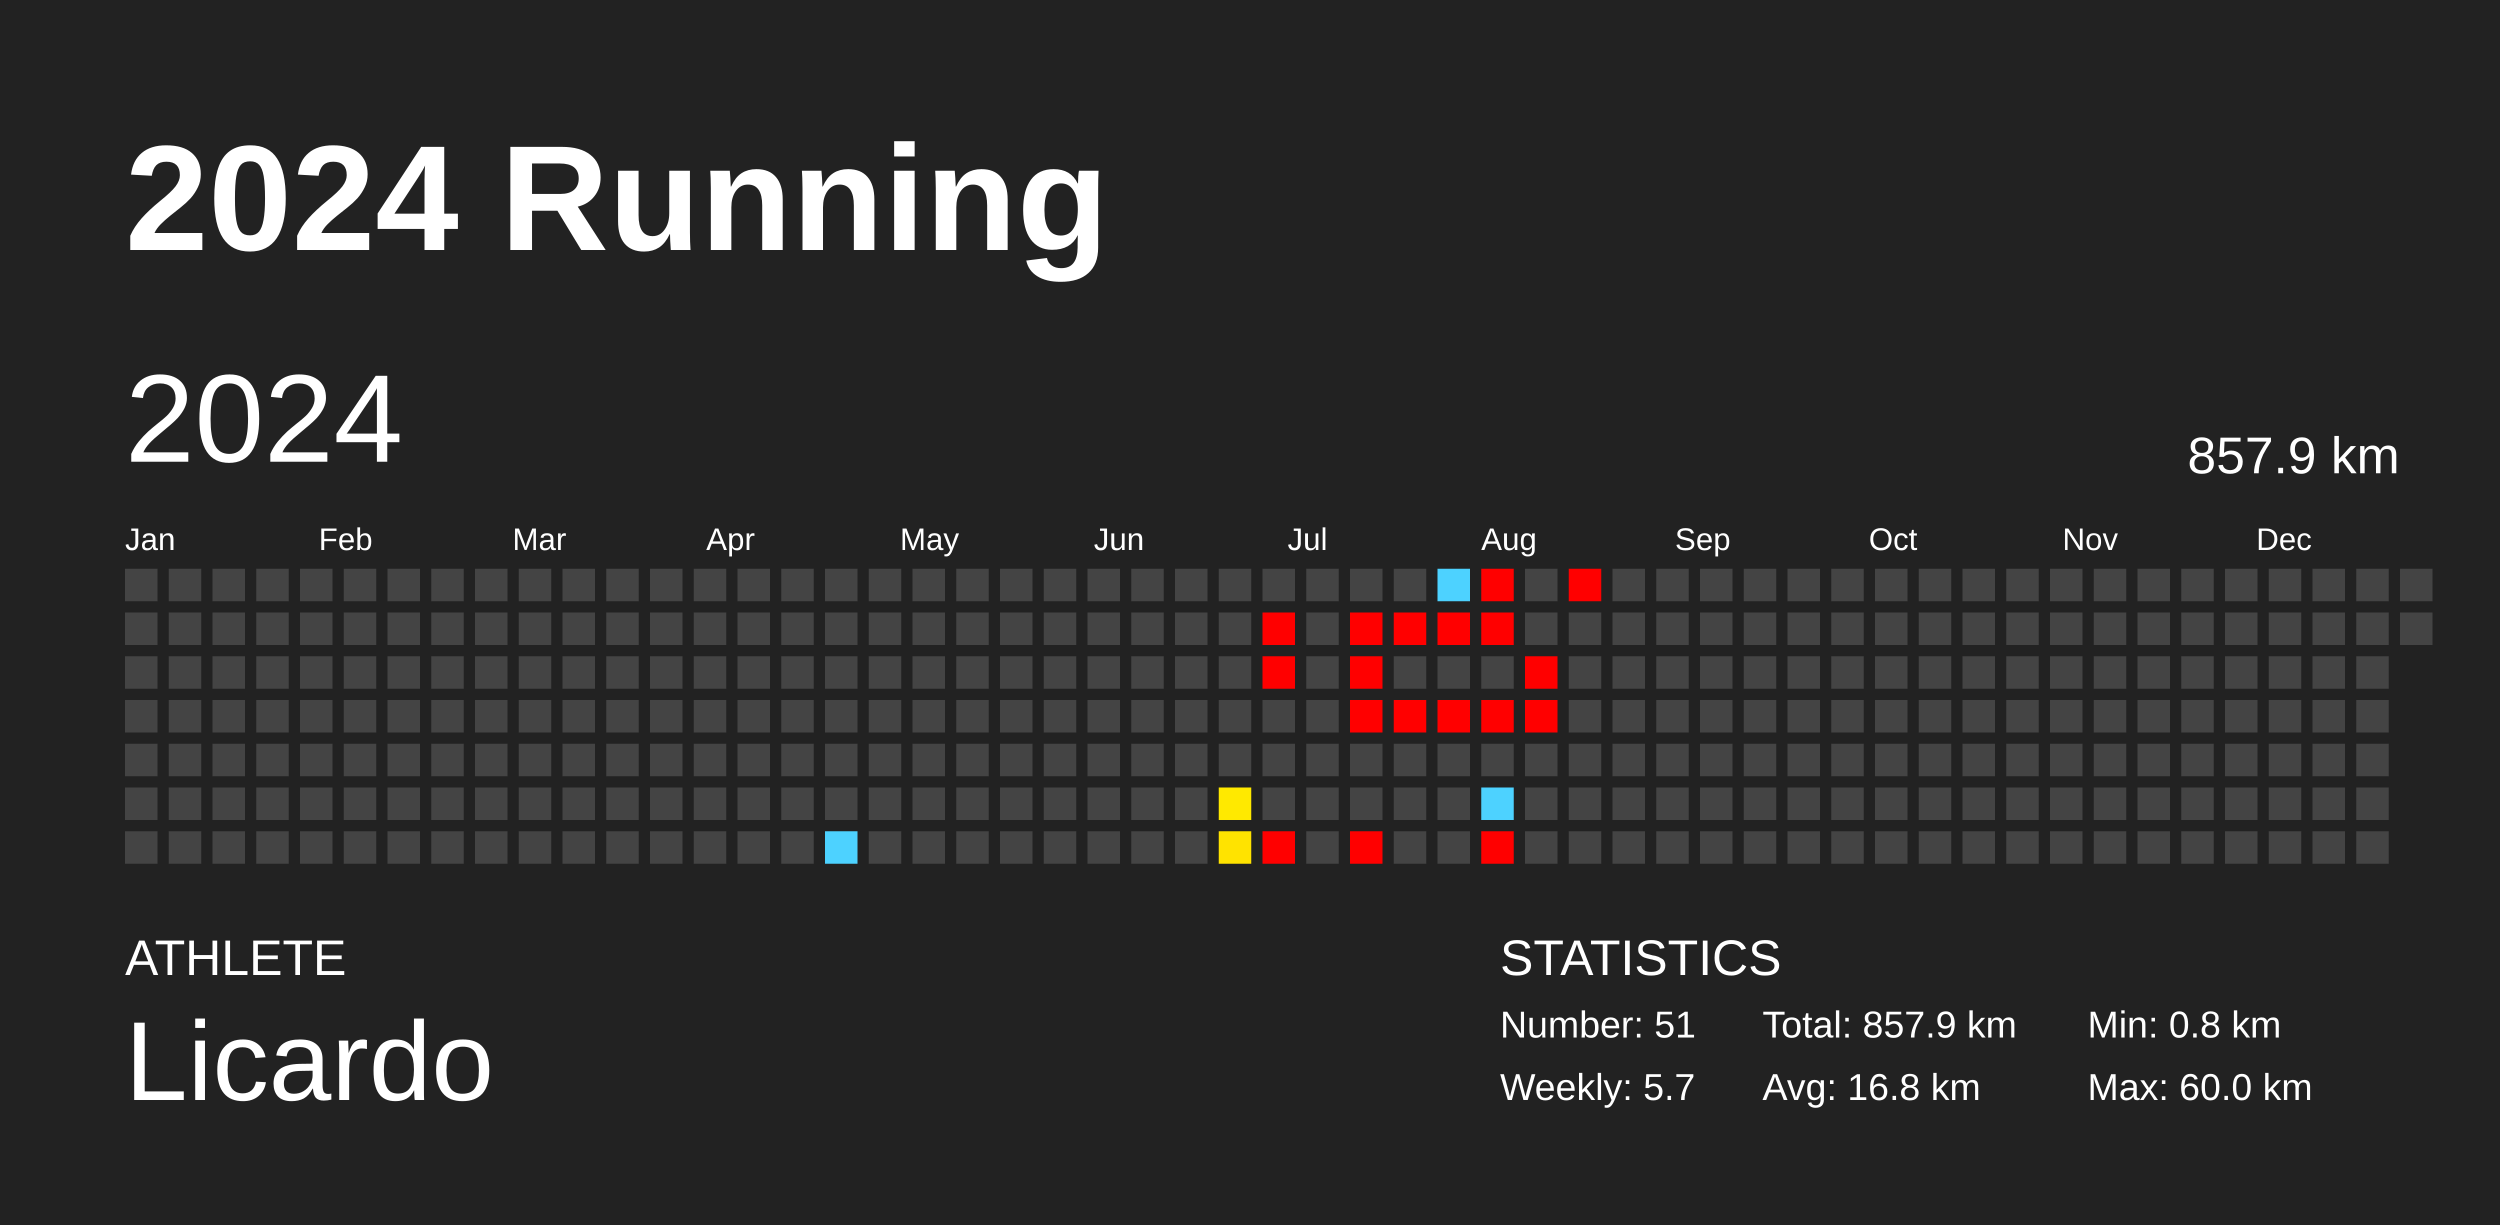
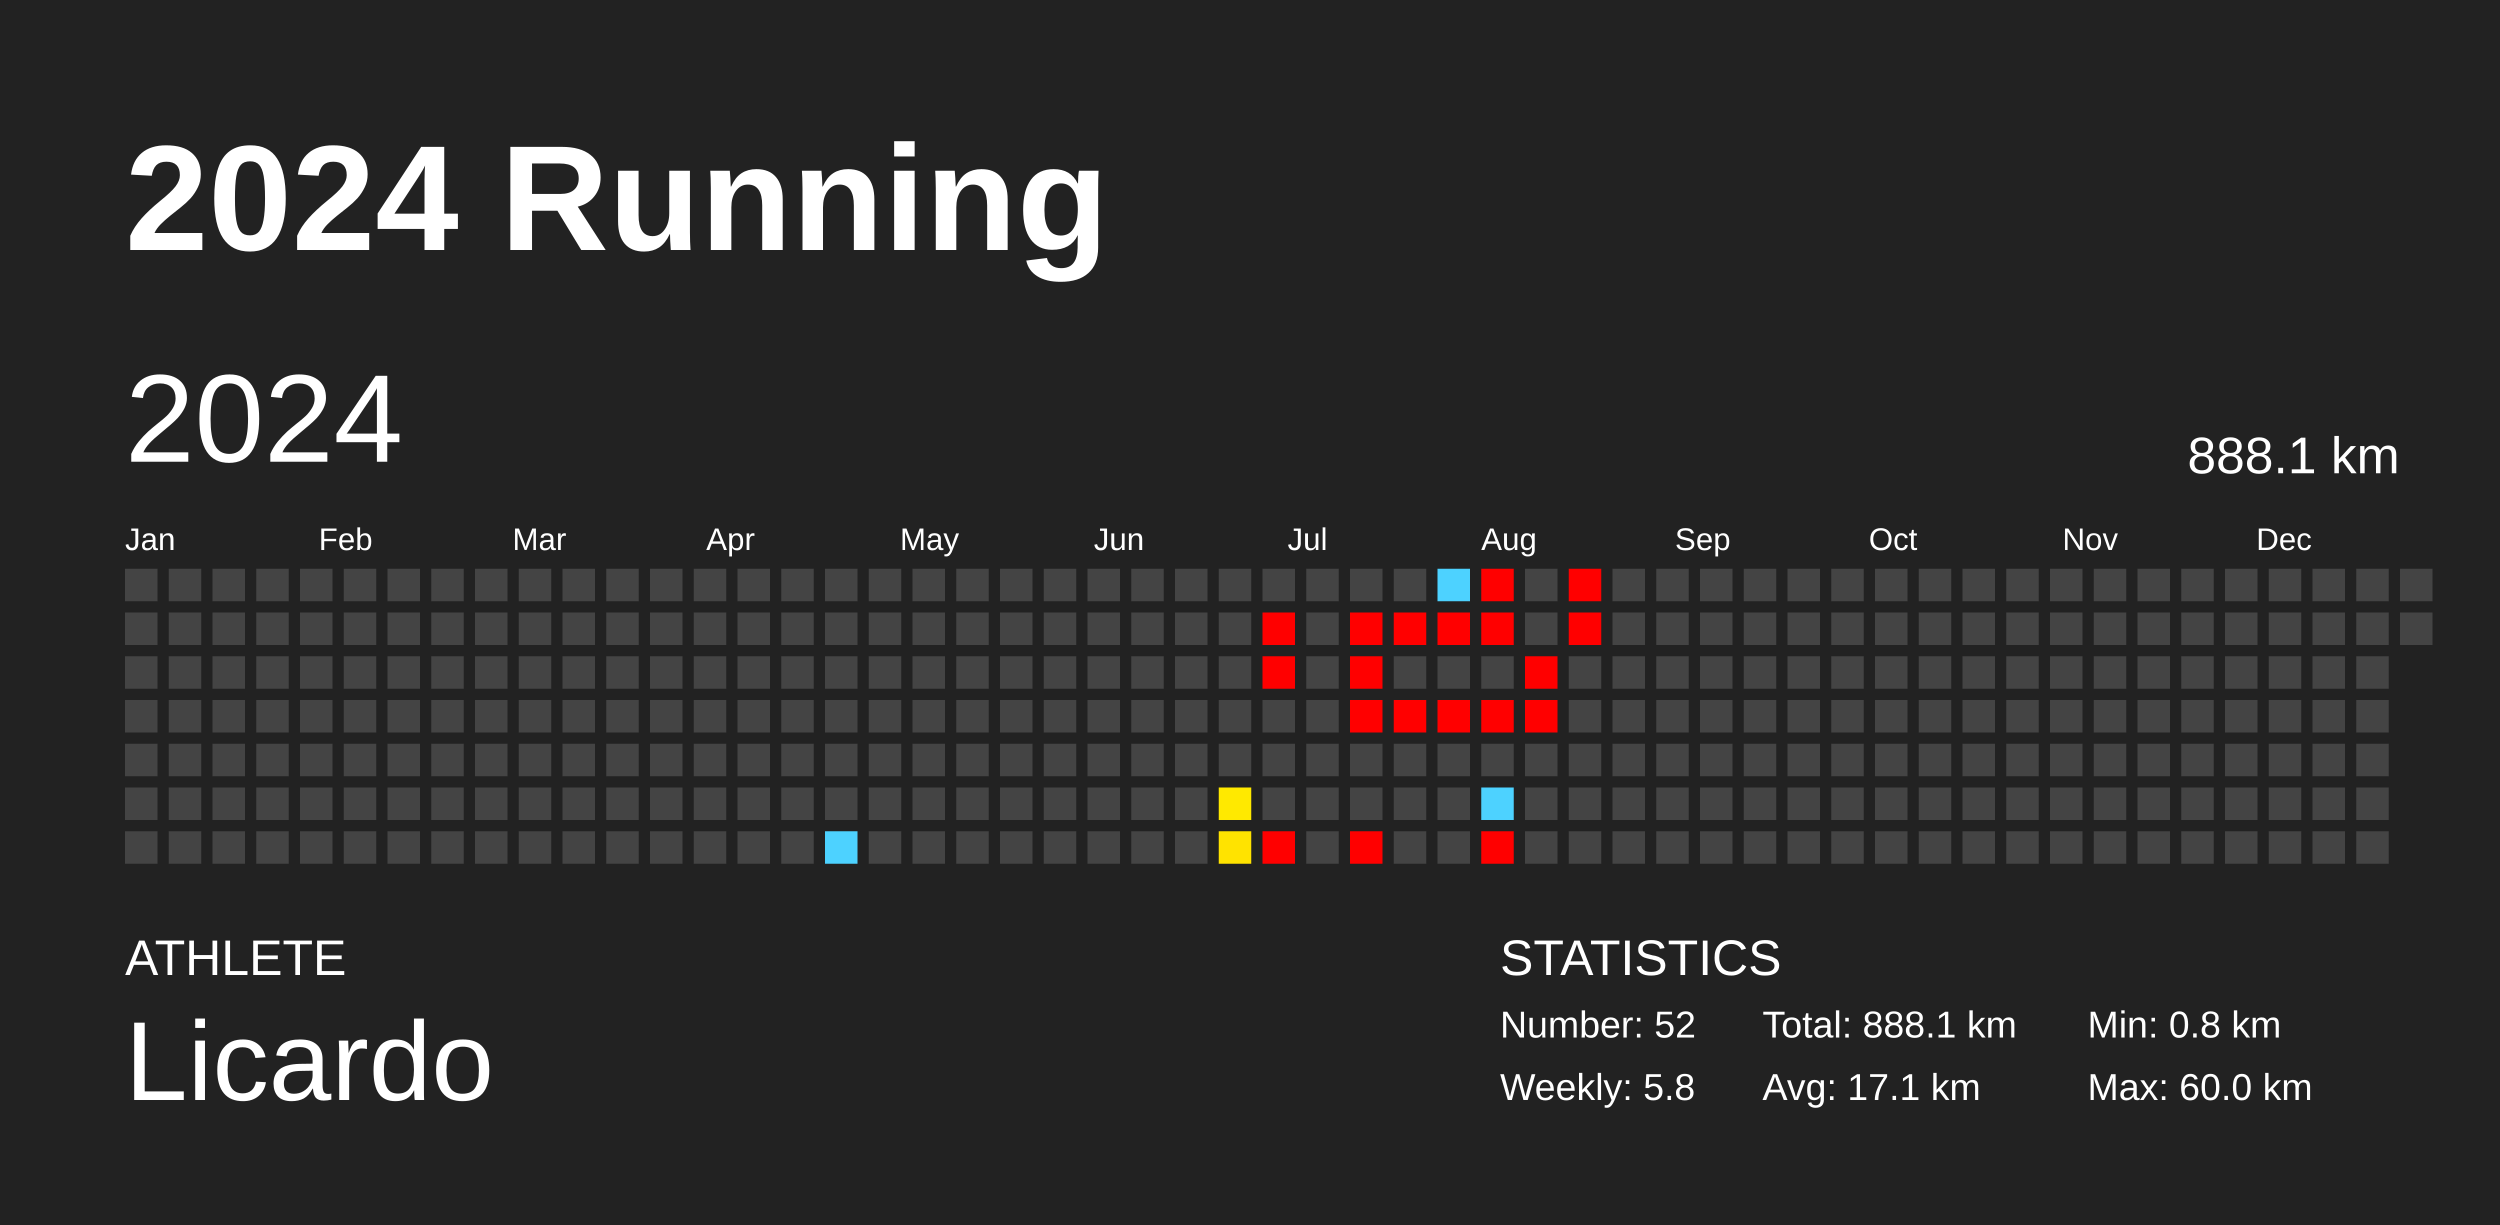
<svg xmlns="http://www.w3.org/2000/svg" baseProfile="full" height="98mm" version="1.1" viewBox="0,0,200,98" width="200mm">
  <defs />
  <rect fill="#222222" height="98" width="200" x="0" y="0" />
  <text fill="#FFFFFF" style="font-size:12px; font-family:Arial; font-weight:bold;" x="10" y="20">2024 Running</text>
  <text fill="#FFFFFF" style="font-size:4px; font-family:Arial" x="10" y="78">ATHLETE</text>
  <text fill="#FFFFFF" style="font-size:9px; font-family:Arial" x="10" y="88">Licardo</text>
  <text fill="#FFFFFF" style="font-size:4px; font-family:Arial" x="120" y="78">STATISTICS</text>
-   <text fill="#FFFFFF" style="font-size:3px; font-family:Arial" x="120" y="83">Number: 51</text>
-   <text fill="#FFFFFF" style="font-size:3px; font-family:Arial" x="120" y="88">Weekly: 5.7</text>
-   <text fill="#FFFFFF" style="font-size:3px; font-family:Arial" x="141" y="83">Total: 857.9 km</text>
-   <text fill="#FFFFFF" style="font-size:3px; font-family:Arial" x="141" y="88">Avg: 16.8 km</text>
+   <text fill="#FFFFFF" style="font-size:3px; font-family:Arial" x="120" y="83">Number: 52</text>
+   <text fill="#FFFFFF" style="font-size:3px; font-family:Arial" x="120" y="88">Weekly: 5.8</text>
+   <text fill="#FFFFFF" style="font-size:3px; font-family:Arial" x="141" y="83">Total: 888.1 km</text>
+   <text fill="#FFFFFF" style="font-size:3px; font-family:Arial" x="141" y="88">Avg: 17.1 km</text>
  <text fill="#FFFFFF" style="font-size:3px; font-family:Arial" x="167" y="83">Min: 0.8 km</text>
  <text fill="#FFFFFF" style="font-size:3px; font-family:Arial" x="167" y="88">Max: 60.0 km</text>
  <text dominant-baseline="hanging" fill="#FFFFFF" style="font-size:10.0px; font-family:Arial;" x="10" y="30">2024</text>
-   <text dominant-baseline="hanging" fill="#FFFFFF" style="font-size:4.125px; font-family:Arial;" x="175" y="35">857.9 km</text>
+   <text dominant-baseline="hanging" fill="#FFFFFF" style="font-size:4.125px; font-family:Arial;" x="175" y="35">888.1 km</text>
  <text fill="#FFFFFF" style="font-size:2.5px; font-family:Arial" x="10.0" y="44">Jan</text>
  <text fill="#FFFFFF" style="font-size:2.5px; font-family:Arial" x="25.5" y="44">Feb</text>
  <text fill="#FFFFFF" style="font-size:2.5px; font-family:Arial" x="41.0" y="44">Mar</text>
  <text fill="#FFFFFF" style="font-size:2.5px; font-family:Arial" x="56.5" y="44">Apr</text>
  <text fill="#FFFFFF" style="font-size:2.5px; font-family:Arial" x="72.0" y="44">May</text>
  <text fill="#FFFFFF" style="font-size:2.5px; font-family:Arial" x="87.5" y="44">Jun</text>
  <text fill="#FFFFFF" style="font-size:2.5px; font-family:Arial" x="103.0" y="44">Jul</text>
  <text fill="#FFFFFF" style="font-size:2.5px; font-family:Arial" x="118.5" y="44">Aug</text>
  <text fill="#FFFFFF" style="font-size:2.5px; font-family:Arial" x="134.0" y="44">Sep</text>
  <text fill="#FFFFFF" style="font-size:2.5px; font-family:Arial" x="149.5" y="44">Oct</text>
  <text fill="#FFFFFF" style="font-size:2.5px; font-family:Arial" x="165.0" y="44">Nov</text>
  <text fill="#FFFFFF" style="font-size:2.5px; font-family:Arial" x="180.5" y="44">Dec</text>
  <rect fill="#444444" height="2.6" width="2.6" x="10.0" y="45.5" />
  <rect fill="#444444" height="2.6" width="2.6" x="10.0" y="49.0" />
  <rect fill="#444444" height="2.6" width="2.6" x="10.0" y="52.5" />
  <rect fill="#444444" height="2.6" width="2.6" x="10.0" y="56.0" />
  <rect fill="#444444" height="2.6" width="2.6" x="10.0" y="59.5" />
  <rect fill="#444444" height="2.6" width="2.6" x="10.0" y="63.0" />
  <rect fill="#444444" height="2.6" width="2.6" x="10.0" y="66.5" />
  <rect fill="#444444" height="2.6" width="2.6" x="13.5" y="45.5" />
  <rect fill="#444444" height="2.6" width="2.6" x="13.5" y="49.0" />
  <rect fill="#444444" height="2.6" width="2.6" x="13.5" y="52.5" />
  <rect fill="#444444" height="2.6" width="2.6" x="13.5" y="56.0" />
  <rect fill="#444444" height="2.6" width="2.6" x="13.5" y="59.5" />
  <rect fill="#444444" height="2.6" width="2.6" x="13.5" y="63.0" />
  <rect fill="#444444" height="2.6" width="2.6" x="13.5" y="66.5" />
  <rect fill="#444444" height="2.6" width="2.6" x="17.0" y="45.5" />
  <rect fill="#444444" height="2.6" width="2.6" x="17.0" y="49.0" />
  <rect fill="#444444" height="2.6" width="2.6" x="17.0" y="52.5" />
  <rect fill="#444444" height="2.6" width="2.6" x="17.0" y="56.0" />
  <rect fill="#444444" height="2.6" width="2.6" x="17.0" y="59.5" />
  <rect fill="#444444" height="2.6" width="2.6" x="17.0" y="63.0" />
  <rect fill="#444444" height="2.6" width="2.6" x="17.0" y="66.5" />
  <rect fill="#444444" height="2.6" width="2.6" x="20.5" y="45.5" />
  <rect fill="#444444" height="2.6" width="2.6" x="20.5" y="49.0" />
  <rect fill="#444444" height="2.6" width="2.6" x="20.5" y="52.5" />
  <rect fill="#444444" height="2.6" width="2.6" x="20.5" y="56.0" />
  <rect fill="#444444" height="2.6" width="2.6" x="20.5" y="59.5" />
  <rect fill="#444444" height="2.6" width="2.6" x="20.5" y="63.0" />
  <rect fill="#444444" height="2.6" width="2.6" x="20.5" y="66.5" />
  <rect fill="#444444" height="2.6" width="2.6" x="24.0" y="45.5" />
  <rect fill="#444444" height="2.6" width="2.6" x="24.0" y="49.0" />
  <rect fill="#444444" height="2.6" width="2.6" x="24.0" y="52.5" />
  <rect fill="#444444" height="2.6" width="2.6" x="24.0" y="56.0" />
  <rect fill="#444444" height="2.6" width="2.6" x="24.0" y="59.5" />
  <rect fill="#444444" height="2.6" width="2.6" x="24.0" y="63.0" />
  <rect fill="#444444" height="2.6" width="2.6" x="24.0" y="66.5" />
  <rect fill="#444444" height="2.6" width="2.6" x="27.5" y="45.5" />
  <rect fill="#444444" height="2.6" width="2.6" x="27.5" y="49.0" />
  <rect fill="#444444" height="2.6" width="2.6" x="27.5" y="52.5" />
  <rect fill="#444444" height="2.6" width="2.6" x="27.5" y="56.0" />
  <rect fill="#444444" height="2.6" width="2.6" x="27.5" y="59.5" />
  <rect fill="#444444" height="2.6" width="2.6" x="27.5" y="63.0" />
  <rect fill="#444444" height="2.6" width="2.6" x="27.5" y="66.5" />
  <rect fill="#444444" height="2.6" width="2.6" x="31.0" y="45.5" />
  <rect fill="#444444" height="2.6" width="2.6" x="31.0" y="49.0" />
  <rect fill="#444444" height="2.6" width="2.6" x="31.0" y="52.5" />
  <rect fill="#444444" height="2.6" width="2.6" x="31.0" y="56.0" />
  <rect fill="#444444" height="2.6" width="2.6" x="31.0" y="59.5" />
  <rect fill="#444444" height="2.6" width="2.6" x="31.0" y="63.0" />
  <rect fill="#444444" height="2.6" width="2.6" x="31.0" y="66.5" />
  <rect fill="#444444" height="2.6" width="2.6" x="34.5" y="45.5" />
  <rect fill="#444444" height="2.6" width="2.6" x="34.5" y="49.0" />
  <rect fill="#444444" height="2.6" width="2.6" x="34.5" y="52.5" />
  <rect fill="#444444" height="2.6" width="2.6" x="34.5" y="56.0" />
  <rect fill="#444444" height="2.6" width="2.6" x="34.5" y="59.5" />
  <rect fill="#444444" height="2.6" width="2.6" x="34.5" y="63.0" />
  <rect fill="#444444" height="2.6" width="2.6" x="34.5" y="66.5" />
  <rect fill="#444444" height="2.6" width="2.6" x="38.0" y="45.5" />
  <rect fill="#444444" height="2.6" width="2.6" x="38.0" y="49.0" />
  <rect fill="#444444" height="2.6" width="2.6" x="38.0" y="52.5" />
  <rect fill="#444444" height="2.6" width="2.6" x="38.0" y="56.0" />
  <rect fill="#444444" height="2.6" width="2.6" x="38.0" y="59.5" />
  <rect fill="#444444" height="2.6" width="2.6" x="38.0" y="63.0" />
  <rect fill="#444444" height="2.6" width="2.6" x="38.0" y="66.5" />
  <rect fill="#444444" height="2.6" width="2.6" x="41.5" y="45.5" />
  <rect fill="#444444" height="2.6" width="2.6" x="41.5" y="49.0" />
  <rect fill="#444444" height="2.6" width="2.6" x="41.5" y="52.5" />
  <rect fill="#444444" height="2.6" width="2.6" x="41.5" y="56.0" />
  <rect fill="#444444" height="2.6" width="2.6" x="41.5" y="59.5" />
  <rect fill="#444444" height="2.6" width="2.6" x="41.5" y="63.0" />
  <rect fill="#444444" height="2.6" width="2.6" x="41.5" y="66.5" />
  <rect fill="#444444" height="2.6" width="2.6" x="45.0" y="45.5" />
  <rect fill="#444444" height="2.6" width="2.6" x="45.0" y="49.0" />
  <rect fill="#444444" height="2.6" width="2.6" x="45.0" y="52.5" />
  <rect fill="#444444" height="2.6" width="2.6" x="45.0" y="56.0" />
  <rect fill="#444444" height="2.6" width="2.6" x="45.0" y="59.5" />
  <rect fill="#444444" height="2.6" width="2.6" x="45.0" y="63.0" />
  <rect fill="#444444" height="2.6" width="2.6" x="45.0" y="66.5" />
  <rect fill="#444444" height="2.6" width="2.6" x="48.5" y="45.5" />
  <rect fill="#444444" height="2.6" width="2.6" x="48.5" y="49.0" />
  <rect fill="#444444" height="2.6" width="2.6" x="48.5" y="52.5" />
  <rect fill="#444444" height="2.6" width="2.6" x="48.5" y="56.0" />
  <rect fill="#444444" height="2.6" width="2.6" x="48.5" y="59.5" />
  <rect fill="#444444" height="2.6" width="2.6" x="48.5" y="63.0" />
  <rect fill="#444444" height="2.6" width="2.6" x="48.5" y="66.5" />
  <rect fill="#444444" height="2.6" width="2.6" x="52.0" y="45.5" />
  <rect fill="#444444" height="2.6" width="2.6" x="52.0" y="49.0" />
  <rect fill="#444444" height="2.6" width="2.6" x="52.0" y="52.5" />
  <rect fill="#444444" height="2.6" width="2.6" x="52.0" y="56.0" />
  <rect fill="#444444" height="2.6" width="2.6" x="52.0" y="59.5" />
  <rect fill="#444444" height="2.6" width="2.6" x="52.0" y="63.0" />
  <rect fill="#444444" height="2.6" width="2.6" x="52.0" y="66.5" />
  <rect fill="#444444" height="2.6" width="2.6" x="55.5" y="45.5" />
  <rect fill="#444444" height="2.6" width="2.6" x="55.5" y="49.0" />
  <rect fill="#444444" height="2.6" width="2.6" x="55.5" y="52.5" />
  <rect fill="#444444" height="2.6" width="2.6" x="55.5" y="56.0" />
  <rect fill="#444444" height="2.6" width="2.6" x="55.5" y="59.5" />
  <rect fill="#444444" height="2.6" width="2.6" x="55.5" y="63.0" />
  <rect fill="#444444" height="2.6" width="2.6" x="55.5" y="66.5" />
  <rect fill="#444444" height="2.6" width="2.6" x="59.0" y="45.5" />
  <rect fill="#444444" height="2.6" width="2.6" x="59.0" y="49.0" />
  <rect fill="#444444" height="2.6" width="2.6" x="59.0" y="52.5" />
  <rect fill="#444444" height="2.6" width="2.6" x="59.0" y="56.0" />
  <rect fill="#444444" height="2.6" width="2.6" x="59.0" y="59.5" />
  <rect fill="#444444" height="2.6" width="2.6" x="59.0" y="63.0" />
  <rect fill="#444444" height="2.6" width="2.6" x="59.0" y="66.5" />
  <rect fill="#444444" height="2.6" width="2.6" x="62.5" y="45.5" />
  <rect fill="#444444" height="2.6" width="2.6" x="62.5" y="49.0" />
  <rect fill="#444444" height="2.6" width="2.6" x="62.5" y="52.5" />
  <rect fill="#444444" height="2.6" width="2.6" x="62.5" y="56.0" />
  <rect fill="#444444" height="2.6" width="2.6" x="62.5" y="59.5" />
  <rect fill="#444444" height="2.6" width="2.6" x="62.5" y="63.0" />
  <rect fill="#444444" height="2.6" width="2.6" x="62.5" y="66.5" />
  <rect fill="#444444" height="2.6" width="2.6" x="66.0" y="45.5" />
  <rect fill="#444444" height="2.6" width="2.6" x="66.0" y="49.0" />
  <rect fill="#444444" height="2.6" width="2.6" x="66.0" y="52.5" />
  <rect fill="#444444" height="2.6" width="2.6" x="66.0" y="56.0" />
  <rect fill="#444444" height="2.6" width="2.6" x="66.0" y="59.5" />
  <rect fill="#444444" height="2.6" width="2.6" x="66.0" y="63.0" />
  <rect fill="#4dd2ff" height="2.6" width="2.6" x="66.0" y="66.5" />
  <rect fill="#444444" height="2.6" width="2.6" x="69.5" y="45.5" />
  <rect fill="#444444" height="2.6" width="2.6" x="69.5" y="49.0" />
  <rect fill="#444444" height="2.6" width="2.6" x="69.5" y="52.5" />
  <rect fill="#444444" height="2.6" width="2.6" x="69.5" y="56.0" />
  <rect fill="#444444" height="2.6" width="2.6" x="69.5" y="59.5" />
  <rect fill="#444444" height="2.6" width="2.6" x="69.5" y="63.0" />
  <rect fill="#444444" height="2.6" width="2.6" x="69.5" y="66.5" />
  <rect fill="#444444" height="2.6" width="2.6" x="73.0" y="45.5" />
  <rect fill="#444444" height="2.6" width="2.6" x="73.0" y="49.0" />
  <rect fill="#444444" height="2.6" width="2.6" x="73.0" y="52.5" />
  <rect fill="#444444" height="2.6" width="2.6" x="73.0" y="56.0" />
  <rect fill="#444444" height="2.6" width="2.6" x="73.0" y="59.5" />
  <rect fill="#444444" height="2.6" width="2.6" x="73.0" y="63.0" />
  <rect fill="#444444" height="2.6" width="2.6" x="73.0" y="66.5" />
  <rect fill="#444444" height="2.6" width="2.6" x="76.5" y="45.5" />
  <rect fill="#444444" height="2.6" width="2.6" x="76.5" y="49.0" />
  <rect fill="#444444" height="2.6" width="2.6" x="76.5" y="52.5" />
  <rect fill="#444444" height="2.6" width="2.6" x="76.5" y="56.0" />
  <rect fill="#444444" height="2.6" width="2.6" x="76.5" y="59.5" />
  <rect fill="#444444" height="2.6" width="2.6" x="76.5" y="63.0" />
  <rect fill="#444444" height="2.6" width="2.6" x="76.5" y="66.5" />
  <rect fill="#444444" height="2.6" width="2.6" x="80.0" y="45.5" />
  <rect fill="#444444" height="2.6" width="2.6" x="80.0" y="49.0" />
  <rect fill="#444444" height="2.6" width="2.6" x="80.0" y="52.5" />
  <rect fill="#444444" height="2.6" width="2.6" x="80.0" y="56.0" />
  <rect fill="#444444" height="2.6" width="2.6" x="80.0" y="59.5" />
  <rect fill="#444444" height="2.6" width="2.6" x="80.0" y="63.0" />
  <rect fill="#444444" height="2.6" width="2.6" x="80.0" y="66.5" />
  <rect fill="#444444" height="2.6" width="2.6" x="83.5" y="45.5" />
  <rect fill="#444444" height="2.6" width="2.6" x="83.5" y="49.0" />
  <rect fill="#444444" height="2.6" width="2.6" x="83.5" y="52.5" />
  <rect fill="#444444" height="2.6" width="2.6" x="83.5" y="56.0" />
  <rect fill="#444444" height="2.6" width="2.6" x="83.5" y="59.5" />
  <rect fill="#444444" height="2.6" width="2.6" x="83.5" y="63.0" />
  <rect fill="#444444" height="2.6" width="2.6" x="83.5" y="66.5" />
  <rect fill="#444444" height="2.6" width="2.6" x="87.0" y="45.5" />
  <rect fill="#444444" height="2.6" width="2.6" x="87.0" y="49.0" />
  <rect fill="#444444" height="2.6" width="2.6" x="87.0" y="52.5" />
  <rect fill="#444444" height="2.6" width="2.6" x="87.0" y="56.0" />
  <rect fill="#444444" height="2.6" width="2.6" x="87.0" y="59.5" />
  <rect fill="#444444" height="2.6" width="2.6" x="87.0" y="63.0" />
  <rect fill="#444444" height="2.6" width="2.6" x="87.0" y="66.5" />
  <rect fill="#444444" height="2.6" width="2.6" x="90.5" y="45.5" />
  <rect fill="#444444" height="2.6" width="2.6" x="90.5" y="49.0" />
  <rect fill="#444444" height="2.6" width="2.6" x="90.5" y="52.5" />
  <rect fill="#444444" height="2.6" width="2.6" x="90.5" y="56.0" />
  <rect fill="#444444" height="2.6" width="2.6" x="90.5" y="59.5" />
  <rect fill="#444444" height="2.6" width="2.6" x="90.5" y="63.0" />
  <rect fill="#444444" height="2.6" width="2.6" x="90.5" y="66.5" />
  <rect fill="#444444" height="2.6" width="2.6" x="94.0" y="45.5" />
  <rect fill="#444444" height="2.6" width="2.6" x="94.0" y="49.0" />
  <rect fill="#444444" height="2.6" width="2.6" x="94.0" y="52.5" />
  <rect fill="#444444" height="2.6" width="2.6" x="94.0" y="56.0" />
  <rect fill="#444444" height="2.6" width="2.6" x="94.0" y="59.5" />
  <rect fill="#444444" height="2.6" width="2.6" x="94.0" y="63.0" />
  <rect fill="#444444" height="2.6" width="2.6" x="94.0" y="66.5" />
  <rect fill="#444444" height="2.6" width="2.6" x="97.5" y="45.5" />
  <rect fill="#444444" height="2.6" width="2.6" x="97.5" y="49.0" />
  <rect fill="#444444" height="2.6" width="2.6" x="97.5" y="52.5" />
  <rect fill="#444444" height="2.6" width="2.6" x="97.5" y="56.0" />
  <rect fill="#444444" height="2.6" width="2.6" x="97.5" y="59.5" />
  <rect fill="#ffe900" height="2.6" width="2.6" x="97.5" y="63.0" />
  <rect fill="#ffe300" height="2.6" width="2.6" x="97.5" y="66.5" />
  <rect fill="#444444" height="2.6" width="2.6" x="101.0" y="45.5" />
  <rect fill="red" height="2.6" width="2.6" x="101.0" y="49.0" />
  <rect fill="red" height="2.6" width="2.6" x="101.0" y="52.5" />
  <rect fill="#444444" height="2.6" width="2.6" x="101.0" y="56.0" />
  <rect fill="#444444" height="2.6" width="2.6" x="101.0" y="59.5" />
  <rect fill="#444444" height="2.6" width="2.6" x="101.0" y="63.0" />
  <rect fill="red" height="2.6" width="2.6" x="101.0" y="66.5" />
  <rect fill="#444444" height="2.6" width="2.6" x="104.5" y="45.5" />
  <rect fill="#444444" height="2.6" width="2.6" x="104.5" y="49.0" />
  <rect fill="#444444" height="2.6" width="2.6" x="104.5" y="52.5" />
  <rect fill="#444444" height="2.6" width="2.6" x="104.5" y="56.0" />
  <rect fill="#444444" height="2.6" width="2.6" x="104.5" y="59.5" />
  <rect fill="#444444" height="2.6" width="2.6" x="104.5" y="63.0" />
  <rect fill="#444444" height="2.6" width="2.6" x="104.5" y="66.5" />
  <rect fill="#444444" height="2.6" width="2.6" x="108.0" y="45.5" />
  <rect fill="red" height="2.6" width="2.6" x="108.0" y="49.0" />
  <rect fill="red" height="2.6" width="2.6" x="108.0" y="52.5" />
  <rect fill="red" height="2.6" width="2.6" x="108.0" y="56.0" />
  <rect fill="#444444" height="2.6" width="2.6" x="108.0" y="59.5" />
  <rect fill="#444444" height="2.6" width="2.6" x="108.0" y="63.0" />
  <rect fill="red" height="2.6" width="2.6" x="108.0" y="66.5" />
  <rect fill="#444444" height="2.6" width="2.6" x="111.5" y="45.5" />
  <rect fill="red" height="2.6" width="2.6" x="111.5" y="49.0" />
  <rect fill="#444444" height="2.6" width="2.6" x="111.5" y="52.5" />
  <rect fill="red" height="2.6" width="2.6" x="111.5" y="56.0" />
  <rect fill="#444444" height="2.6" width="2.6" x="111.5" y="59.5" />
  <rect fill="#444444" height="2.6" width="2.6" x="111.5" y="63.0" />
  <rect fill="#444444" height="2.6" width="2.6" x="111.5" y="66.5" />
  <rect fill="#4dd2ff" height="2.6" width="2.6" x="115.0" y="45.5" />
  <rect fill="red" height="2.6" width="2.6" x="115.0" y="49.0" />
  <rect fill="#444444" height="2.6" width="2.6" x="115.0" y="52.5" />
  <rect fill="red" height="2.6" width="2.6" x="115.0" y="56.0" />
  <rect fill="#444444" height="2.6" width="2.6" x="115.0" y="59.5" />
  <rect fill="#444444" height="2.6" width="2.6" x="115.0" y="63.0" />
  <rect fill="#444444" height="2.6" width="2.6" x="115.0" y="66.5" />
  <rect fill="red" height="2.6" width="2.6" x="118.5" y="45.5" />
  <rect fill="red" height="2.6" width="2.6" x="118.5" y="49.0" />
  <rect fill="#444444" height="2.6" width="2.6" x="118.5" y="52.5" />
  <rect fill="red" height="2.6" width="2.6" x="118.5" y="56.0" />
  <rect fill="#444444" height="2.6" width="2.6" x="118.5" y="59.5" />
  <rect fill="#4dd2ff" height="2.6" width="2.6" x="118.5" y="63.0" />
  <rect fill="red" height="2.6" width="2.6" x="118.5" y="66.5" />
  <rect fill="#444444" height="2.6" width="2.6" x="122.0" y="45.5" />
  <rect fill="#444444" height="2.6" width="2.6" x="122.0" y="49.0" />
  <rect fill="red" height="2.6" width="2.6" x="122.0" y="52.5" />
  <rect fill="red" height="2.6" width="2.6" x="122.0" y="56.0" />
  <rect fill="#444444" height="2.6" width="2.6" x="122.0" y="59.5" />
  <rect fill="#444444" height="2.6" width="2.6" x="122.0" y="63.0" />
  <rect fill="#444444" height="2.6" width="2.6" x="122.0" y="66.5" />
  <rect fill="red" height="2.6" width="2.6" x="125.5" y="45.5" />
-   <rect fill="#444444" height="2.6" width="2.6" x="125.5" y="49.0" />
+   <rect fill="red" height="2.6" width="2.6" x="125.5" y="49.0" />
  <rect fill="#444444" height="2.6" width="2.6" x="125.5" y="52.5" />
  <rect fill="#444444" height="2.6" width="2.6" x="125.5" y="56.0" />
  <rect fill="#444444" height="2.6" width="2.6" x="125.5" y="59.5" />
  <rect fill="#444444" height="2.6" width="2.6" x="125.5" y="63.0" />
  <rect fill="#444444" height="2.6" width="2.6" x="125.5" y="66.5" />
  <rect fill="#444444" height="2.6" width="2.6" x="129.0" y="45.5" />
  <rect fill="#444444" height="2.6" width="2.6" x="129.0" y="49.0" />
  <rect fill="#444444" height="2.6" width="2.6" x="129.0" y="52.5" />
  <rect fill="#444444" height="2.6" width="2.6" x="129.0" y="56.0" />
  <rect fill="#444444" height="2.6" width="2.6" x="129.0" y="59.5" />
  <rect fill="#444444" height="2.6" width="2.6" x="129.0" y="63.0" />
  <rect fill="#444444" height="2.6" width="2.6" x="129.0" y="66.5" />
  <rect fill="#444444" height="2.6" width="2.6" x="132.5" y="45.5" />
  <rect fill="#444444" height="2.6" width="2.6" x="132.5" y="49.0" />
  <rect fill="#444444" height="2.6" width="2.6" x="132.5" y="52.5" />
  <rect fill="#444444" height="2.6" width="2.6" x="132.5" y="56.0" />
  <rect fill="#444444" height="2.6" width="2.6" x="132.5" y="59.5" />
  <rect fill="#444444" height="2.6" width="2.6" x="132.5" y="63.0" />
  <rect fill="#444444" height="2.6" width="2.6" x="132.5" y="66.5" />
  <rect fill="#444444" height="2.6" width="2.6" x="136.0" y="45.5" />
  <rect fill="#444444" height="2.6" width="2.6" x="136.0" y="49.0" />
  <rect fill="#444444" height="2.6" width="2.6" x="136.0" y="52.5" />
  <rect fill="#444444" height="2.6" width="2.6" x="136.0" y="56.0" />
  <rect fill="#444444" height="2.6" width="2.6" x="136.0" y="59.5" />
  <rect fill="#444444" height="2.6" width="2.6" x="136.0" y="63.0" />
  <rect fill="#444444" height="2.6" width="2.6" x="136.0" y="66.5" />
  <rect fill="#444444" height="2.6" width="2.6" x="139.5" y="45.5" />
  <rect fill="#444444" height="2.6" width="2.6" x="139.5" y="49.0" />
  <rect fill="#444444" height="2.6" width="2.6" x="139.5" y="52.5" />
  <rect fill="#444444" height="2.6" width="2.6" x="139.5" y="56.0" />
  <rect fill="#444444" height="2.6" width="2.6" x="139.5" y="59.5" />
  <rect fill="#444444" height="2.6" width="2.6" x="139.5" y="63.0" />
  <rect fill="#444444" height="2.6" width="2.6" x="139.5" y="66.5" />
  <rect fill="#444444" height="2.6" width="2.6" x="143.0" y="45.5" />
  <rect fill="#444444" height="2.6" width="2.6" x="143.0" y="49.0" />
  <rect fill="#444444" height="2.6" width="2.6" x="143.0" y="52.5" />
  <rect fill="#444444" height="2.6" width="2.6" x="143.0" y="56.0" />
  <rect fill="#444444" height="2.6" width="2.6" x="143.0" y="59.5" />
  <rect fill="#444444" height="2.6" width="2.6" x="143.0" y="63.0" />
  <rect fill="#444444" height="2.6" width="2.6" x="143.0" y="66.5" />
  <rect fill="#444444" height="2.6" width="2.6" x="146.5" y="45.5" />
  <rect fill="#444444" height="2.6" width="2.6" x="146.5" y="49.0" />
  <rect fill="#444444" height="2.6" width="2.6" x="146.5" y="52.5" />
  <rect fill="#444444" height="2.6" width="2.6" x="146.5" y="56.0" />
  <rect fill="#444444" height="2.6" width="2.6" x="146.5" y="59.5" />
  <rect fill="#444444" height="2.6" width="2.6" x="146.5" y="63.0" />
  <rect fill="#444444" height="2.6" width="2.6" x="146.5" y="66.5" />
  <rect fill="#444444" height="2.6" width="2.6" x="150.0" y="45.5" />
  <rect fill="#444444" height="2.6" width="2.6" x="150.0" y="49.0" />
  <rect fill="#444444" height="2.6" width="2.6" x="150.0" y="52.5" />
  <rect fill="#444444" height="2.6" width="2.6" x="150.0" y="56.0" />
  <rect fill="#444444" height="2.6" width="2.6" x="150.0" y="59.5" />
  <rect fill="#444444" height="2.6" width="2.6" x="150.0" y="63.0" />
  <rect fill="#444444" height="2.6" width="2.6" x="150.0" y="66.5" />
  <rect fill="#444444" height="2.6" width="2.6" x="153.5" y="45.5" />
  <rect fill="#444444" height="2.6" width="2.6" x="153.5" y="49.0" />
  <rect fill="#444444" height="2.6" width="2.6" x="153.5" y="52.5" />
  <rect fill="#444444" height="2.6" width="2.6" x="153.5" y="56.0" />
  <rect fill="#444444" height="2.6" width="2.6" x="153.5" y="59.5" />
  <rect fill="#444444" height="2.6" width="2.6" x="153.5" y="63.0" />
  <rect fill="#444444" height="2.6" width="2.6" x="153.5" y="66.5" />
  <rect fill="#444444" height="2.6" width="2.6" x="157.0" y="45.5" />
  <rect fill="#444444" height="2.6" width="2.6" x="157.0" y="49.0" />
  <rect fill="#444444" height="2.6" width="2.6" x="157.0" y="52.5" />
  <rect fill="#444444" height="2.6" width="2.6" x="157.0" y="56.0" />
  <rect fill="#444444" height="2.6" width="2.6" x="157.0" y="59.5" />
  <rect fill="#444444" height="2.6" width="2.6" x="157.0" y="63.0" />
  <rect fill="#444444" height="2.6" width="2.6" x="157.0" y="66.5" />
  <rect fill="#444444" height="2.6" width="2.6" x="160.5" y="45.5" />
  <rect fill="#444444" height="2.6" width="2.6" x="160.5" y="49.0" />
  <rect fill="#444444" height="2.6" width="2.6" x="160.5" y="52.5" />
  <rect fill="#444444" height="2.6" width="2.6" x="160.5" y="56.0" />
  <rect fill="#444444" height="2.6" width="2.6" x="160.5" y="59.5" />
  <rect fill="#444444" height="2.6" width="2.6" x="160.5" y="63.0" />
  <rect fill="#444444" height="2.6" width="2.6" x="160.5" y="66.5" />
  <rect fill="#444444" height="2.6" width="2.6" x="164.0" y="45.5" />
  <rect fill="#444444" height="2.6" width="2.6" x="164.0" y="49.0" />
  <rect fill="#444444" height="2.6" width="2.6" x="164.0" y="52.5" />
  <rect fill="#444444" height="2.6" width="2.6" x="164.0" y="56.0" />
  <rect fill="#444444" height="2.6" width="2.6" x="164.0" y="59.5" />
  <rect fill="#444444" height="2.6" width="2.6" x="164.0" y="63.0" />
  <rect fill="#444444" height="2.6" width="2.6" x="164.0" y="66.5" />
  <rect fill="#444444" height="2.6" width="2.6" x="167.5" y="45.5" />
  <rect fill="#444444" height="2.6" width="2.6" x="167.5" y="49.0" />
  <rect fill="#444444" height="2.6" width="2.6" x="167.5" y="52.5" />
  <rect fill="#444444" height="2.6" width="2.6" x="167.5" y="56.0" />
  <rect fill="#444444" height="2.6" width="2.6" x="167.5" y="59.5" />
  <rect fill="#444444" height="2.6" width="2.6" x="167.5" y="63.0" />
  <rect fill="#444444" height="2.6" width="2.6" x="167.5" y="66.5" />
  <rect fill="#444444" height="2.6" width="2.6" x="171.0" y="45.5" />
  <rect fill="#444444" height="2.6" width="2.6" x="171.0" y="49.0" />
  <rect fill="#444444" height="2.6" width="2.6" x="171.0" y="52.5" />
  <rect fill="#444444" height="2.6" width="2.6" x="171.0" y="56.0" />
  <rect fill="#444444" height="2.6" width="2.6" x="171.0" y="59.5" />
  <rect fill="#444444" height="2.6" width="2.6" x="171.0" y="63.0" />
  <rect fill="#444444" height="2.6" width="2.6" x="171.0" y="66.5" />
  <rect fill="#444444" height="2.6" width="2.6" x="174.5" y="45.5" />
  <rect fill="#444444" height="2.6" width="2.6" x="174.5" y="49.0" />
  <rect fill="#444444" height="2.6" width="2.6" x="174.5" y="52.5" />
  <rect fill="#444444" height="2.6" width="2.6" x="174.5" y="56.0" />
  <rect fill="#444444" height="2.6" width="2.6" x="174.5" y="59.5" />
  <rect fill="#444444" height="2.6" width="2.6" x="174.5" y="63.0" />
  <rect fill="#444444" height="2.6" width="2.6" x="174.5" y="66.5" />
  <rect fill="#444444" height="2.6" width="2.6" x="178.0" y="45.5" />
  <rect fill="#444444" height="2.6" width="2.6" x="178.0" y="49.0" />
  <rect fill="#444444" height="2.6" width="2.6" x="178.0" y="52.5" />
  <rect fill="#444444" height="2.6" width="2.6" x="178.0" y="56.0" />
  <rect fill="#444444" height="2.6" width="2.6" x="178.0" y="59.5" />
  <rect fill="#444444" height="2.6" width="2.6" x="178.0" y="63.0" />
  <rect fill="#444444" height="2.6" width="2.6" x="178.0" y="66.5" />
  <rect fill="#444444" height="2.6" width="2.6" x="181.5" y="45.5" />
  <rect fill="#444444" height="2.6" width="2.6" x="181.5" y="49.0" />
  <rect fill="#444444" height="2.6" width="2.6" x="181.5" y="52.5" />
  <rect fill="#444444" height="2.6" width="2.6" x="181.5" y="56.0" />
  <rect fill="#444444" height="2.6" width="2.6" x="181.5" y="59.5" />
  <rect fill="#444444" height="2.6" width="2.6" x="181.5" y="63.0" />
  <rect fill="#444444" height="2.6" width="2.6" x="181.5" y="66.5" />
  <rect fill="#444444" height="2.6" width="2.6" x="185.0" y="45.5" />
  <rect fill="#444444" height="2.6" width="2.6" x="185.0" y="49.0" />
  <rect fill="#444444" height="2.6" width="2.6" x="185.0" y="52.5" />
  <rect fill="#444444" height="2.6" width="2.6" x="185.0" y="56.0" />
  <rect fill="#444444" height="2.6" width="2.6" x="185.0" y="59.5" />
  <rect fill="#444444" height="2.6" width="2.6" x="185.0" y="63.0" />
  <rect fill="#444444" height="2.6" width="2.6" x="185.0" y="66.5" />
  <rect fill="#444444" height="2.6" width="2.6" x="188.5" y="45.5" />
  <rect fill="#444444" height="2.6" width="2.6" x="188.5" y="49.0" />
  <rect fill="#444444" height="2.6" width="2.6" x="188.5" y="52.5" />
  <rect fill="#444444" height="2.6" width="2.6" x="188.5" y="56.0" />
  <rect fill="#444444" height="2.6" width="2.6" x="188.5" y="59.5" />
  <rect fill="#444444" height="2.6" width="2.6" x="188.5" y="63.0" />
  <rect fill="#444444" height="2.6" width="2.6" x="188.5" y="66.5" />
  <rect fill="#444444" height="2.6" width="2.6" x="192.0" y="45.5" />
  <rect fill="#444444" height="2.6" width="2.6" x="192.0" y="49.0" />
</svg>
